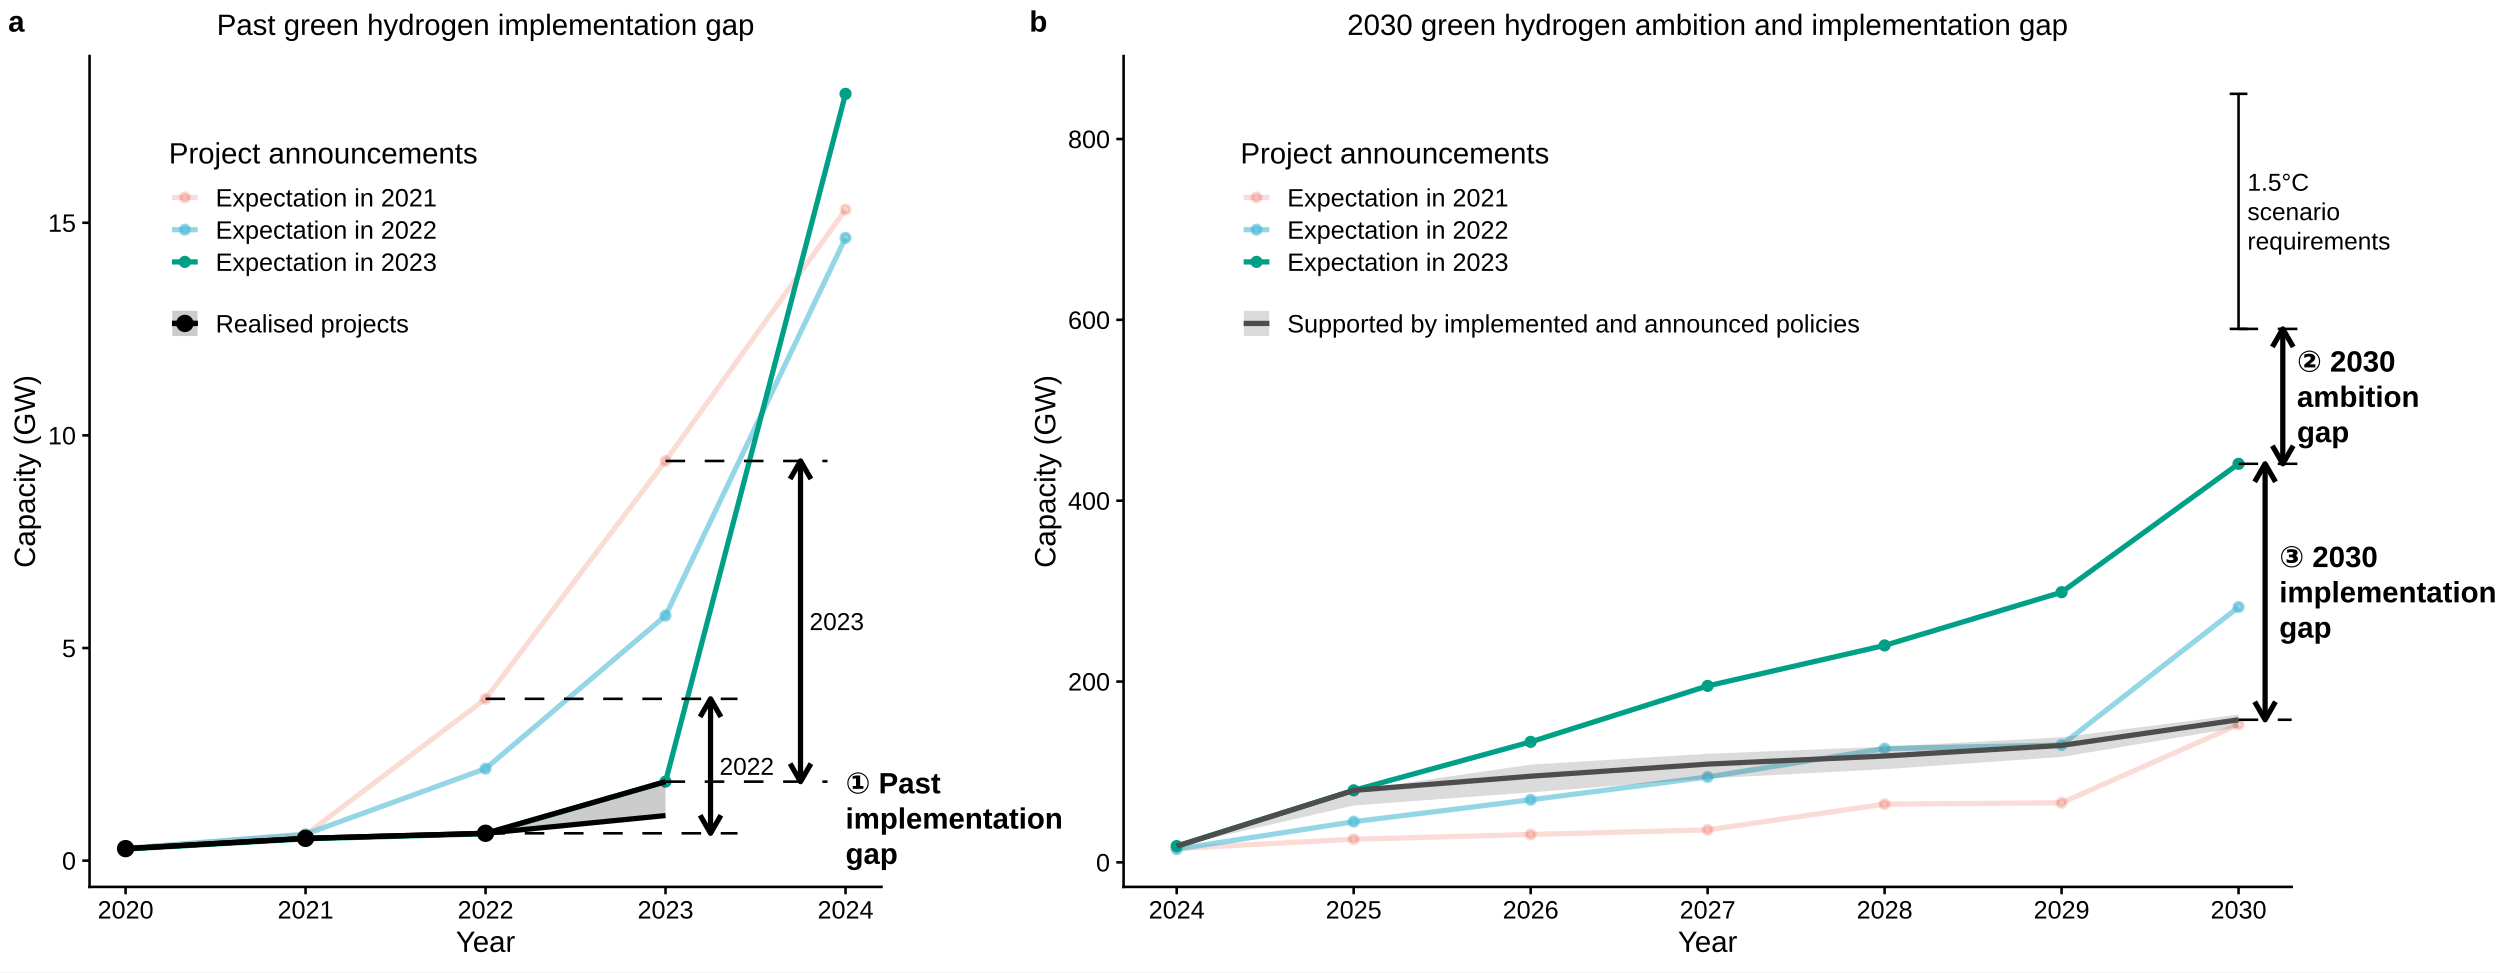
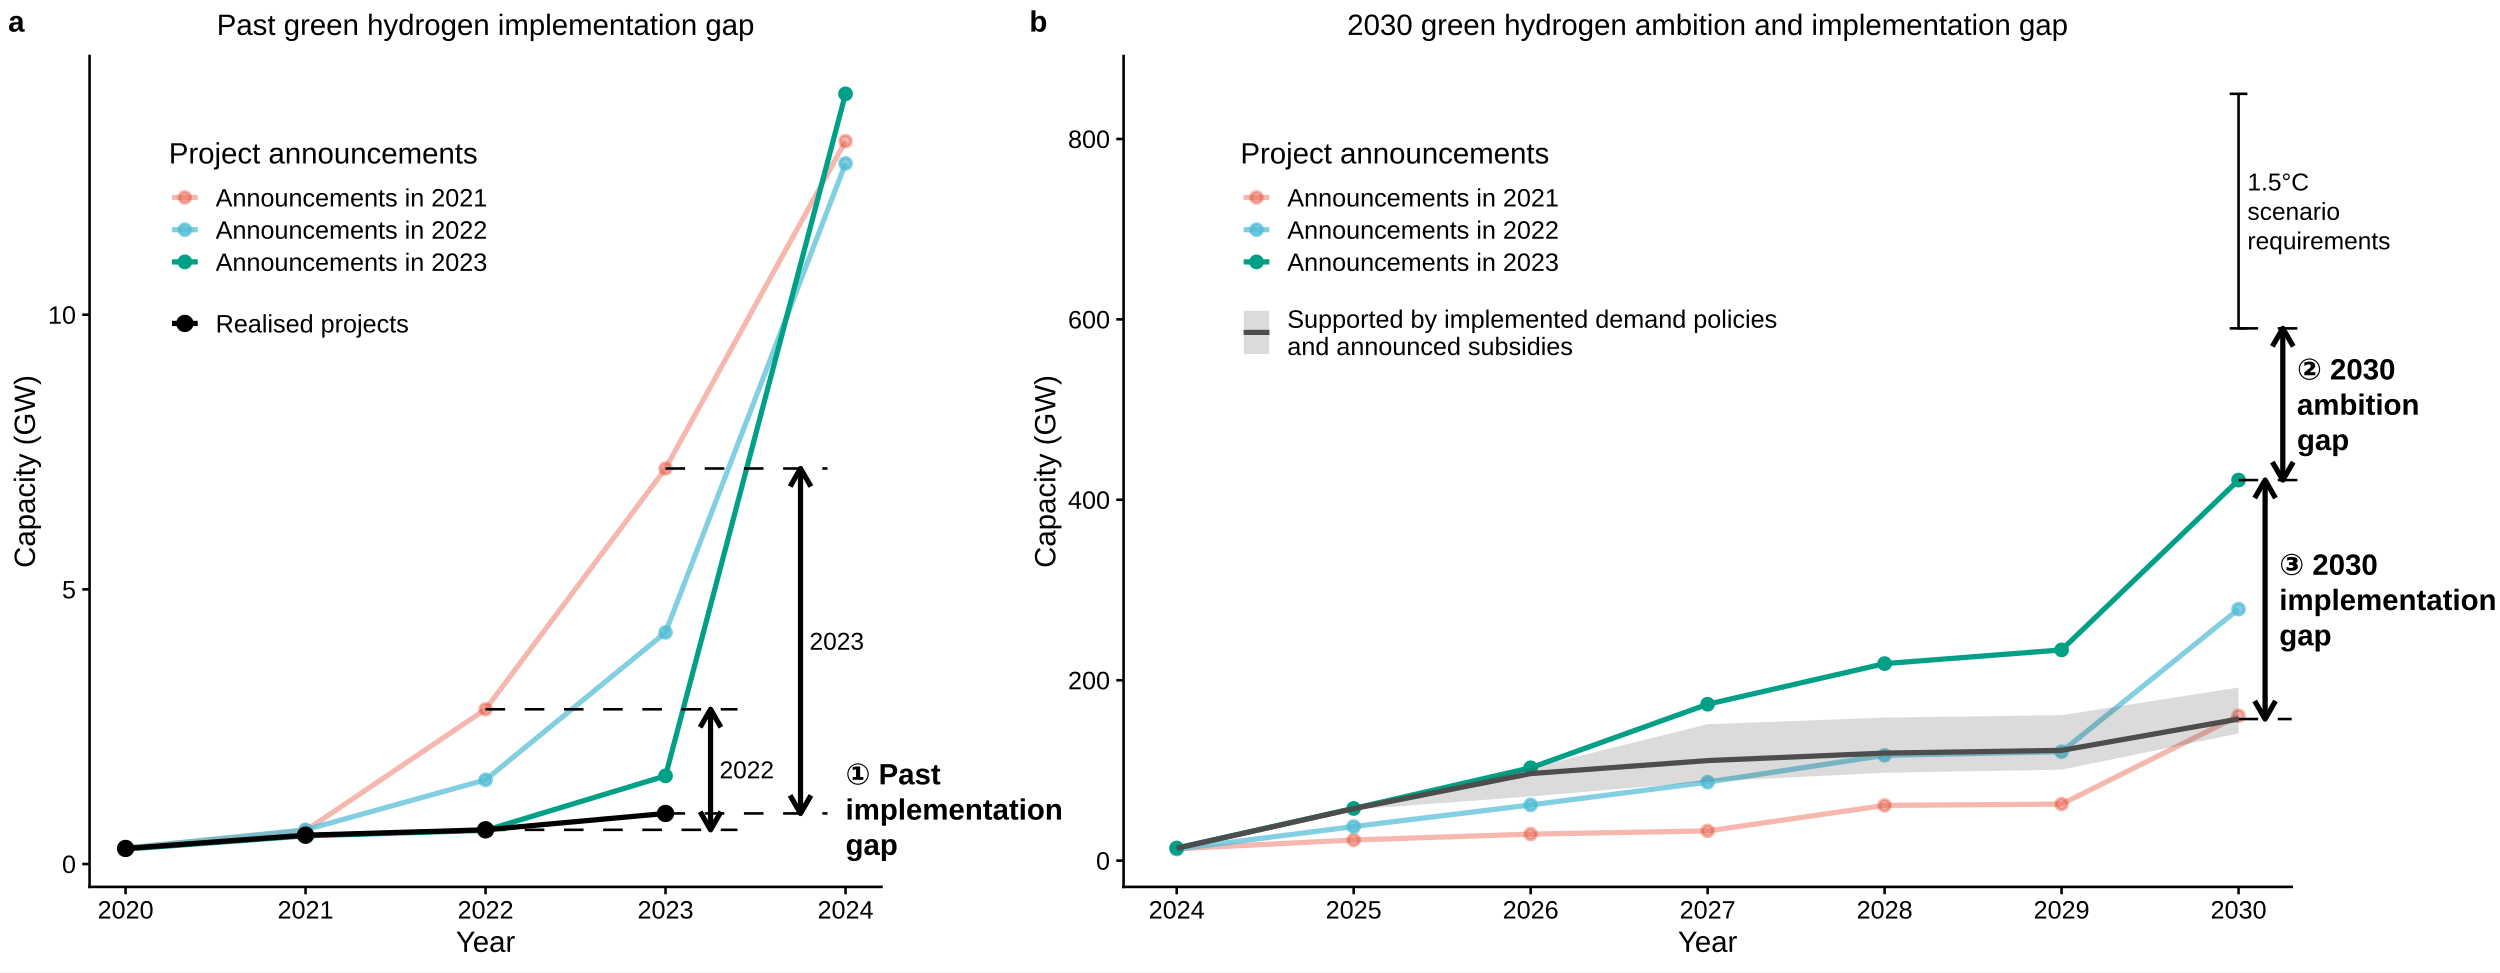
<svg xmlns="http://www.w3.org/2000/svg" class="svglite" width="510.24pt" height="198.43pt" viewBox="0 0 510.24 198.43">
  <defs>
    <style type="text/css">
    .svglite line, .svglite polyline, .svglite polygon, .svglite path, .svglite rect, .svglite circle {
      fill: none;
      stroke: #000000;
      stroke-linecap: round;
      stroke-linejoin: round;
      stroke-miterlimit: 10.00;
    }
    .svglite text {
      white-space: pre;
    }
  </style>
  </defs>
  <rect width="100%" height="100%" style="stroke: none; fill: #FFFFFF;" />
  <defs>
    <clipPath id="cpMC4wMHw1MTAuMjR8MC4wMHwxOTguNDM=">
      <rect x="0.00" y="0.00" width="510.24" height="198.43" />
    </clipPath>
  </defs>
  <g clip-path="url(#cpMC4wMHw1MTAuMjR8MC4wMHwxOTguNDM=)">
</g>
  <defs>
    <clipPath id="cpMC4wMHwyMDguMjZ8MC4wMHwxOTguNDM=">
      <rect x="0.00" y="0.00" width="208.26" height="198.43" />
    </clipPath>
  </defs>
  <g clip-path="url(#cpMC4wMHwyMDguMjZ8MC4wMHwxOTguNDM=)">
</g>
  <g clip-path="url(#cpMC4wMHw1MTAuMjR8MC4wMHwxOTguNDM=)">
-     <polyline points="25.63,173.14 62.36,170.37 99.10,142.63 135.83,94.08 172.57,42.77 " style="stroke-width: 1.07; stroke: #E64B35; stroke-opacity: 0.20; stroke-linecap: butt;" />
-     <circle cx="25.63" cy="173.14" r="0.89" style="stroke-width: 0.71; stroke: #E64B35; stroke-opacity: 0.20; fill: #E64B35; fill-opacity: 0.20;" />
-     <circle cx="62.36" cy="170.37" r="0.89" style="stroke-width: 0.71; stroke: #E64B35; stroke-opacity: 0.20; fill: #E64B35; fill-opacity: 0.20;" />
-     <circle cx="99.10" cy="142.63" r="0.89" style="stroke-width: 0.71; stroke: #E64B35; stroke-opacity: 0.20; fill: #E64B35; fill-opacity: 0.20;" />
-     <circle cx="135.83" cy="94.08" r="0.89" style="stroke-width: 0.71; stroke: #E64B35; stroke-opacity: 0.20; fill: #E64B35; fill-opacity: 0.20;" />
-     <circle cx="172.57" cy="42.77" r="0.89" style="stroke-width: 0.71; stroke: #E64B35; stroke-opacity: 0.20; fill: #E64B35; fill-opacity: 0.20;" />
-     <polyline points="25.63,173.15 62.36,170.25 99.10,156.88 135.83,125.66 172.57,48.54 " style="stroke-width: 1.07; stroke: #4DBBD5; stroke-opacity: 0.60; stroke-linecap: butt;" />
-     <circle cx="25.63" cy="173.15" r="0.89" style="stroke-width: 0.71; stroke: #4DBBD5; stroke-opacity: 0.60; fill: #4DBBD5; fill-opacity: 0.60;" />
-     <circle cx="62.36" cy="170.25" r="0.89" style="stroke-width: 0.71; stroke: #4DBBD5; stroke-opacity: 0.60; fill: #4DBBD5; fill-opacity: 0.60;" />
-     <circle cx="99.10" cy="156.88" r="0.89" style="stroke-width: 0.71; stroke: #4DBBD5; stroke-opacity: 0.60; fill: #4DBBD5; fill-opacity: 0.60;" />
-     <circle cx="135.83" cy="125.66" r="0.89" style="stroke-width: 0.71; stroke: #4DBBD5; stroke-opacity: 0.60; fill: #4DBBD5; fill-opacity: 0.60;" />
-     <circle cx="172.57" cy="48.54" r="0.89" style="stroke-width: 0.71; stroke: #4DBBD5; stroke-opacity: 0.60; fill: #4DBBD5; fill-opacity: 0.60;" />
-     <polyline points="25.63,173.30 62.36,171.20 99.10,170.17 135.83,159.53 172.57,19.15 " style="stroke-width: 1.07; stroke: #00A087; stroke-linecap: butt;" />
-     <circle cx="25.63" cy="173.30" r="0.89" style="stroke-width: 0.71; stroke: #00A087; fill: #00A087;" />
-     <circle cx="62.36" cy="171.20" r="0.89" style="stroke-width: 0.71; stroke: #00A087; fill: #00A087;" />
-     <circle cx="99.10" cy="170.17" r="0.89" style="stroke-width: 0.71; stroke: #00A087; fill: #00A087;" />
-     <circle cx="135.83" cy="159.53" r="0.89" style="stroke-width: 0.71; stroke: #00A087; fill: #00A087;" />
-     <circle cx="172.57" cy="19.15" r="0.89" style="stroke-width: 0.71; stroke: #00A087; fill: #00A087;" />
-     <polyline points="25.63,173.20 62.36,171.10 99.10,170.07 135.83,166.45 " style="stroke-width: 1.07; stroke-linecap: butt;" />
-     <circle cx="25.63" cy="173.20" r="1.42" style="stroke-width: 0.71; fill: #000000;" />
-     <circle cx="62.36" cy="171.10" r="1.42" style="stroke-width: 0.71; fill: #000000;" />
-     <circle cx="99.10" cy="170.07" r="1.42" style="stroke-width: 0.71; fill: #000000;" />
-     <polyline points="25.63,173.20 62.36,171.10 99.10,170.07 135.83,159.53 " style="stroke-width: 1.07; stroke-linecap: butt;" />
-     <polygon points="25.63,173.20 62.36,171.10 99.10,170.07 135.83,159.53 135.83,166.45 99.10,170.07 62.36,171.10 25.63,173.20 " style="stroke-width: 0.00; stroke: none; stroke-linecap: butt; fill: #000000; fill-opacity: 0.20;" />
-     <polyline points="25.63,173.20 62.36,171.10 99.10,170.07 135.83,159.53 " style="stroke-width: 1.07; stroke: none; stroke-linecap: butt;" />
-     <polyline points="135.83,166.45 99.10,170.07 62.36,171.10 25.63,173.20 " style="stroke-width: 1.07; stroke: none; stroke-linecap: butt;" />
-     <line x1="99.10" y1="170.07" x2="150.53" y2="170.07" style="stroke-width: 0.53; stroke-dasharray: 4.00,4.00; stroke-linecap: butt;" />
-     <line x1="99.10" y1="142.63" x2="150.53" y2="142.63" style="stroke-width: 0.53; stroke-dasharray: 4.00,4.00; stroke-linecap: butt;" />
-     <line x1="135.83" y1="159.53" x2="168.89" y2="159.53" style="stroke-width: 0.53; stroke-dasharray: 4.00,4.00; stroke-linecap: butt;" />
-     <line x1="135.83" y1="94.08" x2="168.89" y2="94.08" style="stroke-width: 0.53; stroke-dasharray: 4.00,4.00; stroke-linecap: butt;" />
-     <line x1="145.02" y1="170.07" x2="145.02" y2="142.63" style="stroke-width: 1.07; stroke-linecap: butt;" />
-     <polyline points="142.89,166.39 145.02,170.07 147.14,166.39 " style="stroke-width: 1.07; stroke-linecap: butt;" />
-     <polyline points="147.14,146.32 145.02,142.63 142.89,146.32 " style="stroke-width: 1.07; stroke-linecap: butt;" />
-     <line x1="163.38" y1="159.53" x2="163.38" y2="94.08" style="stroke-width: 1.07; stroke-linecap: butt;" />
-     <polyline points="161.26,155.85 163.38,159.53 165.51,155.85 " style="stroke-width: 1.07; stroke-linecap: butt;" />
-     <polyline points="165.51,97.76 163.38,94.08 161.26,97.76 " style="stroke-width: 1.07; stroke-linecap: butt;" />
-     <text x="146.85" y="158.14" style="font-size: 5.00px; font-family: &quot;Arial&quot;;" textLength="11.12px" lengthAdjust="spacingAndGlyphs">2022</text>
-     <text x="165.22" y="128.59" style="font-size: 5.00px; font-family: &quot;Arial&quot;;" textLength="11.12px" lengthAdjust="spacingAndGlyphs">2023</text>
-     <text x="172.57" y="161.92" style="font-size: 6.00px; font-weight: bold; font-family: &quot;Arial&quot;;" textLength="18.83px" lengthAdjust="spacingAndGlyphs">① Past</text>
-     <text x="172.57" y="169.12" style="font-size: 6.00px; font-weight: bold; font-family: &quot;Arial&quot;;" textLength="44.31px" lengthAdjust="spacingAndGlyphs">implementation</text>
-     <text x="172.57" y="176.32" style="font-size: 6.00px; font-weight: bold; font-family: &quot;Arial&quot;;" textLength="10.66px" lengthAdjust="spacingAndGlyphs">gap</text>
+     <polyline points="25.63,173.09 62.36,169.52 99.10,144.76 135.83,95.62 172.57,28.80 " style="stroke-width: 1.07; stroke: #E64B35; stroke-opacity: 0.40; stroke-linecap: butt;" />
+     <circle cx="25.63" cy="173.09" r="1.15" style="stroke-width: 0.71; stroke: #E64B35; stroke-opacity: 0.40; fill: #E64B35; fill-opacity: 0.40;" />
+     <circle cx="62.36" cy="169.52" r="1.15" style="stroke-width: 0.71; stroke: #E64B35; stroke-opacity: 0.40; fill: #E64B35; fill-opacity: 0.40;" />
+     <circle cx="99.10" cy="144.76" r="1.15" style="stroke-width: 0.71; stroke: #E64B35; stroke-opacity: 0.40; fill: #E64B35; fill-opacity: 0.40;" />
+     <circle cx="135.83" cy="95.62" r="1.15" style="stroke-width: 0.71; stroke: #E64B35; stroke-opacity: 0.40; fill: #E64B35; fill-opacity: 0.40;" />
+     <circle cx="172.57" cy="28.80" r="1.15" style="stroke-width: 0.71; stroke: #E64B35; stroke-opacity: 0.40; fill: #E64B35; fill-opacity: 0.40;" />
+     <polyline points="25.63,173.10 62.36,169.36 99.10,159.16 135.83,129.08 172.57,33.35 " style="stroke-width: 1.07; stroke: #4DBBD5; stroke-opacity: 0.70; stroke-linecap: butt;" />
+     <circle cx="25.63" cy="173.10" r="1.15" style="stroke-width: 0.71; stroke: #4DBBD5; stroke-opacity: 0.70; fill: #4DBBD5; fill-opacity: 0.70;" />
+     <circle cx="62.36" cy="169.36" r="1.15" style="stroke-width: 0.71; stroke: #4DBBD5; stroke-opacity: 0.70; fill: #4DBBD5; fill-opacity: 0.70;" />
+     <circle cx="99.10" cy="159.16" r="1.15" style="stroke-width: 0.71; stroke: #4DBBD5; stroke-opacity: 0.70; fill: #4DBBD5; fill-opacity: 0.70;" />
+     <circle cx="135.83" cy="129.08" r="1.15" style="stroke-width: 0.71; stroke: #4DBBD5; stroke-opacity: 0.70; fill: #4DBBD5; fill-opacity: 0.70;" />
+     <circle cx="172.57" cy="33.35" r="1.15" style="stroke-width: 0.71; stroke: #4DBBD5; stroke-opacity: 0.70; fill: #4DBBD5; fill-opacity: 0.70;" />
+     <polyline points="25.63,173.30 62.36,170.59 99.10,169.47 135.83,158.35 172.57,19.15 " style="stroke-width: 1.07; stroke: #00A087; stroke-linecap: butt;" />
+     <circle cx="25.63" cy="173.30" r="1.15" style="stroke-width: 0.71; stroke: #00A087; fill: #00A087;" />
+     <circle cx="62.36" cy="170.59" r="1.15" style="stroke-width: 0.71; stroke: #00A087; fill: #00A087;" />
+     <circle cx="99.10" cy="169.47" r="1.15" style="stroke-width: 0.71; stroke: #00A087; fill: #00A087;" />
+     <circle cx="135.83" cy="158.35" r="1.15" style="stroke-width: 0.71; stroke: #00A087; fill: #00A087;" />
+     <circle cx="172.57" cy="19.15" r="1.15" style="stroke-width: 0.71; stroke: #00A087; fill: #00A087;" />
+     <polyline points="25.63,173.17 62.36,170.46 99.10,169.36 135.83,166.02 " style="stroke-width: 1.07; stroke-linecap: butt;" />
+     <circle cx="25.63" cy="173.17" r="1.42" style="stroke-width: 0.71; fill: #000000;" />
+     <circle cx="62.36" cy="170.46" r="1.42" style="stroke-width: 0.71; fill: #000000;" />
+     <circle cx="99.10" cy="169.36" r="1.42" style="stroke-width: 0.71; fill: #000000;" />
+     <circle cx="135.83" cy="166.02" r="1.42" style="stroke-width: 0.71; fill: #000000;" />
+     <line x1="99.10" y1="169.36" x2="150.53" y2="169.36" style="stroke-width: 0.53; stroke-dasharray: 4.00,4.00; stroke-linecap: butt;" />
+     <line x1="99.10" y1="144.76" x2="150.53" y2="144.76" style="stroke-width: 0.53; stroke-dasharray: 4.00,4.00; stroke-linecap: butt;" />
+     <line x1="135.83" y1="166.02" x2="168.89" y2="166.02" style="stroke-width: 0.53; stroke-dasharray: 4.00,4.00; stroke-linecap: butt;" />
+     <line x1="135.83" y1="95.62" x2="168.89" y2="95.62" style="stroke-width: 0.53; stroke-dasharray: 4.00,4.00; stroke-linecap: butt;" />
+     <line x1="145.02" y1="169.36" x2="145.02" y2="144.76" style="stroke-width: 1.07; stroke-linecap: butt;" />
+     <polyline points="142.89,165.67 145.02,169.36 147.14,165.67 " style="stroke-width: 1.07; stroke-linecap: butt;" />
+     <polyline points="147.14,148.44 145.02,144.76 142.89,148.44 " style="stroke-width: 1.07; stroke-linecap: butt;" />
+     <line x1="163.38" y1="166.02" x2="163.38" y2="95.62" style="stroke-width: 1.07; stroke-linecap: butt;" />
+     <polyline points="161.26,162.34 163.38,166.02 165.51,162.34 " style="stroke-width: 1.07; stroke-linecap: butt;" />
+     <polyline points="165.51,99.30 163.38,95.62 161.26,99.30 " style="stroke-width: 1.07; stroke-linecap: butt;" />
+     <text x="146.85" y="158.85" style="font-size: 5.00px; font-family: &quot;Arial&quot;;" textLength="11.12px" lengthAdjust="spacingAndGlyphs">2022</text>
+     <text x="165.22" y="132.61" style="font-size: 5.00px; font-family: &quot;Arial&quot;;" textLength="11.12px" lengthAdjust="spacingAndGlyphs">2023</text>
+     <text x="172.57" y="160.08" style="font-size: 6.00px; font-weight: bold; font-family: &quot;Arial&quot;;" textLength="18.83px" lengthAdjust="spacingAndGlyphs">① Past</text>
+     <text x="172.57" y="167.28" style="font-size: 6.00px; font-weight: bold; font-family: &quot;Arial&quot;;" textLength="44.31px" lengthAdjust="spacingAndGlyphs">implementation</text>
+     <text x="172.57" y="174.48" style="font-size: 6.00px; font-weight: bold; font-family: &quot;Arial&quot;;" textLength="10.66px" lengthAdjust="spacingAndGlyphs">gap</text>
    <polyline points="18.28,181.01 18.28,11.44 " style="stroke-width: 0.53; stroke-linecap: square;" />
-     <text x="15.51" y="177.49" text-anchor="end" style="font-size: 5.14px; font-family: &quot;Arial&quot;;" textLength="2.86px" lengthAdjust="spacingAndGlyphs">0</text>
-     <text x="15.51" y="134.10" text-anchor="end" style="font-size: 5.14px; font-family: &quot;Arial&quot;;" textLength="2.86px" lengthAdjust="spacingAndGlyphs">5</text>
-     <text x="15.51" y="90.70" text-anchor="end" style="font-size: 5.14px; font-family: &quot;Arial&quot;;" textLength="5.72px" lengthAdjust="spacingAndGlyphs">10</text>
-     <text x="15.51" y="47.31" text-anchor="end" style="font-size: 5.14px; font-family: &quot;Arial&quot;;" textLength="5.72px" lengthAdjust="spacingAndGlyphs">15</text>
-     <polyline points="16.79,175.65 18.28,175.65 " style="stroke-width: 0.53; stroke-linecap: butt;" />
-     <polyline points="16.79,132.26 18.28,132.26 " style="stroke-width: 0.53; stroke-linecap: butt;" />
-     <polyline points="16.79,88.86 18.28,88.86 " style="stroke-width: 0.53; stroke-linecap: butt;" />
-     <polyline points="16.79,45.47 18.28,45.47 " style="stroke-width: 0.53; stroke-linecap: butt;" />
+     <text x="15.51" y="178.18" text-anchor="end" style="font-size: 5.14px; font-family: &quot;Arial&quot;;" textLength="2.86px" lengthAdjust="spacingAndGlyphs">0</text>
+     <text x="15.51" y="122.12" text-anchor="end" style="font-size: 5.14px; font-family: &quot;Arial&quot;;" textLength="2.86px" lengthAdjust="spacingAndGlyphs">5</text>
+     <text x="15.51" y="66.07" text-anchor="end" style="font-size: 5.14px; font-family: &quot;Arial&quot;;" textLength="5.72px" lengthAdjust="spacingAndGlyphs">10</text>
+     <polyline points="16.79,176.34 18.28,176.34 " style="stroke-width: 0.53; stroke-linecap: butt;" />
+     <polyline points="16.79,120.29 18.28,120.29 " style="stroke-width: 0.53; stroke-linecap: butt;" />
+     <polyline points="16.79,64.23 18.28,64.23 " style="stroke-width: 0.53; stroke-linecap: butt;" />
    <polyline points="18.28,181.01 179.91,181.01 " style="stroke-width: 0.53; stroke-linecap: square;" />
    <polyline points="25.63,182.51 25.63,181.01 " style="stroke-width: 0.53; stroke-linecap: butt;" />
    <polyline points="62.36,182.51 62.36,181.01 " style="stroke-width: 0.53; stroke-linecap: butt;" />
    <polyline points="99.10,182.51 99.10,181.01 " style="stroke-width: 0.53; stroke-linecap: butt;" />
    <polyline points="135.83,182.51 135.83,181.01 " style="stroke-width: 0.53; stroke-linecap: butt;" />
    <polyline points="172.57,182.51 172.57,181.01 " style="stroke-width: 0.53; stroke-linecap: butt;" />
    <text x="25.63" y="187.47" text-anchor="middle" style="font-size: 5.14px; font-family: &quot;Arial&quot;;" textLength="11.43px" lengthAdjust="spacingAndGlyphs">2020</text>
    <text x="62.36" y="187.47" text-anchor="middle" style="font-size: 5.14px; font-family: &quot;Arial&quot;;" textLength="11.43px" lengthAdjust="spacingAndGlyphs">2021</text>
    <text x="99.10" y="187.47" text-anchor="middle" style="font-size: 5.14px; font-family: &quot;Arial&quot;;" textLength="11.43px" lengthAdjust="spacingAndGlyphs">2022</text>
    <text x="135.83" y="187.47" text-anchor="middle" style="font-size: 5.14px; font-family: &quot;Arial&quot;;" textLength="11.43px" lengthAdjust="spacingAndGlyphs">2023</text>
    <text x="172.57" y="187.47" text-anchor="middle" style="font-size: 5.14px; font-family: &quot;Arial&quot;;" textLength="11.43px" lengthAdjust="spacingAndGlyphs">2024</text>
    <text x="99.10" y="194.27" text-anchor="middle" style="font-size: 6.00px; font-family: &quot;Arial&quot;;" textLength="12.12px" lengthAdjust="spacingAndGlyphs">Year</text>
    <text transform="translate(7.13,96.23) rotate(-90)" text-anchor="middle" style="font-size: 6.00px; font-family: &quot;Arial&quot;;" textLength="39.31px" lengthAdjust="spacingAndGlyphs">Capacity (GW)</text>
    <text x="34.45" y="33.36" style="font-size: 6.00px; font-family: &quot;Arial&quot;;" textLength="62.99px" lengthAdjust="spacingAndGlyphs">Project announcements</text>
-     <line x1="35.10" y1="40.30" x2="40.36" y2="40.30" style="stroke-width: 1.07; stroke: #E64B35; stroke-opacity: 0.20; stroke-linecap: butt;" />
-     <circle cx="37.73" cy="40.30" r="0.89" style="stroke-width: 0.71; stroke: #E64B35; stroke-opacity: 0.20; fill: #E64B35; fill-opacity: 0.20;" />
-     <line x1="35.10" y1="46.88" x2="40.36" y2="46.88" style="stroke-width: 1.07; stroke: #4DBBD5; stroke-opacity: 0.60; stroke-linecap: butt;" />
-     <circle cx="37.73" cy="46.88" r="0.89" style="stroke-width: 0.71; stroke: #4DBBD5; stroke-opacity: 0.60; fill: #4DBBD5; fill-opacity: 0.60;" />
+     <line x1="35.10" y1="40.30" x2="40.36" y2="40.30" style="stroke-width: 1.07; stroke: #E64B35; stroke-opacity: 0.40; stroke-linecap: butt;" />
+     <circle cx="37.73" cy="40.30" r="1.15" style="stroke-width: 0.71; stroke: #E64B35; stroke-opacity: 0.40; fill: #E64B35; fill-opacity: 0.40;" />
+     <line x1="35.10" y1="46.88" x2="40.36" y2="46.88" style="stroke-width: 1.07; stroke: #4DBBD5; stroke-opacity: 0.70; stroke-linecap: butt;" />
+     <circle cx="37.73" cy="46.88" r="1.15" style="stroke-width: 0.71; stroke: #4DBBD5; stroke-opacity: 0.70; fill: #4DBBD5; fill-opacity: 0.70;" />
    <line x1="35.10" y1="53.45" x2="40.36" y2="53.45" style="stroke-width: 1.07; stroke: #00A087; stroke-linecap: butt;" />
-     <circle cx="37.73" cy="53.45" r="0.89" style="stroke-width: 0.71; stroke: #00A087; fill: #00A087;" />
-     <text x="44.01" y="42.14" style="font-size: 5.14px; font-family: &quot;Arial&quot;;" textLength="45.14px" lengthAdjust="spacingAndGlyphs">Expectation in 2021</text>
-     <text x="44.01" y="48.72" style="font-size: 5.14px; font-family: &quot;Arial&quot;;" textLength="45.14px" lengthAdjust="spacingAndGlyphs">Expectation in 2022</text>
-     <text x="44.01" y="55.29" style="font-size: 5.14px; font-family: &quot;Arial&quot;;" textLength="45.14px" lengthAdjust="spacingAndGlyphs">Expectation in 2023</text>
+     <circle cx="37.73" cy="53.45" r="1.15" style="stroke-width: 0.71; stroke: #00A087; fill: #00A087;" />
+     <text x="44.01" y="42.14" style="font-size: 5.14px; font-family: &quot;Arial&quot;;" textLength="55.43px" lengthAdjust="spacingAndGlyphs">Announcements in 2021</text>
+     <text x="44.01" y="48.72" style="font-size: 5.14px; font-family: &quot;Arial&quot;;" textLength="55.43px" lengthAdjust="spacingAndGlyphs">Announcements in 2022</text>
+     <text x="44.01" y="55.29" style="font-size: 5.14px; font-family: &quot;Arial&quot;;" textLength="55.43px" lengthAdjust="spacingAndGlyphs">Announcements in 2023</text>
    <line x1="35.10" y1="66.01" x2="40.36" y2="66.01" style="stroke-width: 1.07; stroke-linecap: butt;" />
    <circle cx="37.73" cy="66.01" r="1.42" style="stroke-width: 0.71; fill: #000000;" />
-     <line x1="35.10" y1="66.01" x2="40.36" y2="66.01" style="stroke-width: 1.07; stroke-linecap: butt;" />
-     <rect x="35.15" y="63.43" width="5.16" height="5.16" style="stroke-width: 1.07; stroke: none; stroke-linecap: butt; stroke-linejoin: miter; fill: #000000; fill-opacity: 0.20;" />
    <text x="44.01" y="67.85" style="font-size: 5.14px; font-family: &quot;Arial&quot;;" textLength="39.43px" lengthAdjust="spacingAndGlyphs">Realised projects</text>
    <text x="99.10" y="7.13" text-anchor="middle" style="font-size: 6.00px; font-family: &quot;Arial&quot;;" textLength="109.63px" lengthAdjust="spacingAndGlyphs">Past green hydrogen implementation gap</text>
    <text x="1.67" y="6.45" style="font-size: 6.00px; font-weight: bold; font-family: &quot;Arial&quot;;" textLength="3.33px" lengthAdjust="spacingAndGlyphs">a</text>
  </g>
  <defs>
    <clipPath id="cpMjA4LjI2fDUxMC4yNHwwLjAwfDE5OC40Mw==">
      <rect x="208.26" y="0.00" width="301.98" height="198.43" />
    </clipPath>
  </defs>
  <g clip-path="url(#cpMjA4LjI2fDUxMC4yNHwwLjAwfDE5OC40Mw==)">
</g>
  <g clip-path="url(#cpMC4wMHw1MTAuMjR8MC4wMHwxOTguNDM=)">
-     <polyline points="240.16,173.18 276.28,171.28 312.40,170.31 348.52,169.37 384.64,164.12 420.76,163.85 456.88,147.85 " style="stroke-width: 1.07; stroke: #E64B35; stroke-opacity: 0.20; stroke-linecap: butt;" />
-     <circle cx="240.16" cy="173.18" r="0.89" style="stroke-width: 0.71; stroke: #E64B35; stroke-opacity: 0.20; fill: #E64B35; fill-opacity: 0.20;" />
-     <circle cx="276.28" cy="171.28" r="0.89" style="stroke-width: 0.71; stroke: #E64B35; stroke-opacity: 0.20; fill: #E64B35; fill-opacity: 0.20;" />
-     <circle cx="312.40" cy="170.31" r="0.89" style="stroke-width: 0.71; stroke: #E64B35; stroke-opacity: 0.20; fill: #E64B35; fill-opacity: 0.20;" />
-     <circle cx="348.52" cy="169.37" r="0.89" style="stroke-width: 0.71; stroke: #E64B35; stroke-opacity: 0.20; fill: #E64B35; fill-opacity: 0.20;" />
-     <circle cx="384.64" cy="164.12" r="0.89" style="stroke-width: 0.71; stroke: #E64B35; stroke-opacity: 0.20; fill: #E64B35; fill-opacity: 0.20;" />
-     <circle cx="420.76" cy="163.85" r="0.89" style="stroke-width: 0.71; stroke: #E64B35; stroke-opacity: 0.20; fill: #E64B35; fill-opacity: 0.20;" />
-     <circle cx="456.88" cy="147.85" r="0.89" style="stroke-width: 0.71; stroke: #E64B35; stroke-opacity: 0.20; fill: #E64B35; fill-opacity: 0.20;" />
-     <polyline points="240.16,173.30 276.28,167.70 312.40,163.23 348.52,158.58 384.64,152.78 420.76,152.05 456.88,123.90 " style="stroke-width: 1.07; stroke: #4DBBD5; stroke-opacity: 0.60; stroke-linecap: butt;" />
-     <circle cx="240.16" cy="173.30" r="0.89" style="stroke-width: 0.71; stroke: #4DBBD5; stroke-opacity: 0.60; fill: #4DBBD5; fill-opacity: 0.60;" />
-     <circle cx="276.28" cy="167.70" r="0.89" style="stroke-width: 0.71; stroke: #4DBBD5; stroke-opacity: 0.60; fill: #4DBBD5; fill-opacity: 0.60;" />
-     <circle cx="312.40" cy="163.23" r="0.89" style="stroke-width: 0.71; stroke: #4DBBD5; stroke-opacity: 0.60; fill: #4DBBD5; fill-opacity: 0.60;" />
-     <circle cx="348.52" cy="158.58" r="0.89" style="stroke-width: 0.71; stroke: #4DBBD5; stroke-opacity: 0.60; fill: #4DBBD5; fill-opacity: 0.60;" />
-     <circle cx="384.64" cy="152.78" r="0.89" style="stroke-width: 0.71; stroke: #4DBBD5; stroke-opacity: 0.60; fill: #4DBBD5; fill-opacity: 0.60;" />
-     <circle cx="420.76" cy="152.05" r="0.89" style="stroke-width: 0.71; stroke: #4DBBD5; stroke-opacity: 0.60; fill: #4DBBD5; fill-opacity: 0.60;" />
-     <circle cx="456.88" cy="123.90" r="0.89" style="stroke-width: 0.71; stroke: #4DBBD5; stroke-opacity: 0.60; fill: #4DBBD5; fill-opacity: 0.60;" />
-     <polyline points="240.16,172.68 276.28,161.30 312.40,151.41 348.52,139.99 384.64,131.73 420.76,120.87 456.88,94.66 " style="stroke-width: 1.07; stroke: #00A087; stroke-linecap: butt;" />
-     <circle cx="240.16" cy="172.68" r="0.89" style="stroke-width: 0.71; stroke: #00A087; fill: #00A087;" />
-     <circle cx="276.28" cy="161.30" r="0.89" style="stroke-width: 0.71; stroke: #00A087; fill: #00A087;" />
-     <circle cx="312.40" cy="151.41" r="0.89" style="stroke-width: 0.71; stroke: #00A087; fill: #00A087;" />
-     <circle cx="348.52" cy="139.99" r="0.89" style="stroke-width: 0.71; stroke: #00A087; fill: #00A087;" />
-     <circle cx="384.64" cy="131.73" r="0.89" style="stroke-width: 0.71; stroke: #00A087; fill: #00A087;" />
-     <circle cx="420.76" cy="120.87" r="0.89" style="stroke-width: 0.71; stroke: #00A087; fill: #00A087;" />
-     <circle cx="456.88" cy="94.66" r="0.89" style="stroke-width: 0.71; stroke: #00A087; fill: #00A087;" />
+     <polyline points="240.16,173.23 276.28,171.43 312.40,170.24 348.52,169.58 384.64,164.38 420.76,164.11 456.88,146.09 " style="stroke-width: 1.07; stroke: #E64B35; stroke-opacity: 0.40; stroke-linecap: butt;" />
+     <circle cx="240.16" cy="173.23" r="1.15" style="stroke-width: 0.71; stroke: #E64B35; stroke-opacity: 0.40; fill: #E64B35; fill-opacity: 0.40;" />
+     <circle cx="276.28" cy="171.43" r="1.15" style="stroke-width: 0.71; stroke: #E64B35; stroke-opacity: 0.40; fill: #E64B35; fill-opacity: 0.40;" />
+     <circle cx="312.40" cy="170.24" r="1.15" style="stroke-width: 0.71; stroke: #E64B35; stroke-opacity: 0.40; fill: #E64B35; fill-opacity: 0.40;" />
+     <circle cx="348.52" cy="169.58" r="1.15" style="stroke-width: 0.71; stroke: #E64B35; stroke-opacity: 0.40; fill: #E64B35; fill-opacity: 0.40;" />
+     <circle cx="384.64" cy="164.38" r="1.15" style="stroke-width: 0.71; stroke: #E64B35; stroke-opacity: 0.40; fill: #E64B35; fill-opacity: 0.40;" />
+     <circle cx="420.76" cy="164.11" r="1.15" style="stroke-width: 0.71; stroke: #E64B35; stroke-opacity: 0.40; fill: #E64B35; fill-opacity: 0.40;" />
+     <circle cx="456.88" cy="146.09" r="1.15" style="stroke-width: 0.71; stroke: #E64B35; stroke-opacity: 0.40; fill: #E64B35; fill-opacity: 0.40;" />
+     <polyline points="240.16,173.30 276.28,168.69 312.40,164.28 348.52,159.63 384.64,154.15 420.76,153.42 456.88,124.32 " style="stroke-width: 1.07; stroke: #4DBBD5; stroke-opacity: 0.70; stroke-linecap: butt;" />
+     <circle cx="240.16" cy="173.30" r="1.15" style="stroke-width: 0.71; stroke: #4DBBD5; stroke-opacity: 0.70; fill: #4DBBD5; fill-opacity: 0.70;" />
+     <circle cx="276.28" cy="168.69" r="1.15" style="stroke-width: 0.71; stroke: #4DBBD5; stroke-opacity: 0.70; fill: #4DBBD5; fill-opacity: 0.70;" />
+     <circle cx="312.40" cy="164.28" r="1.15" style="stroke-width: 0.71; stroke: #4DBBD5; stroke-opacity: 0.70; fill: #4DBBD5; fill-opacity: 0.70;" />
+     <circle cx="348.52" cy="159.63" r="1.15" style="stroke-width: 0.71; stroke: #4DBBD5; stroke-opacity: 0.70; fill: #4DBBD5; fill-opacity: 0.70;" />
+     <circle cx="384.64" cy="154.15" r="1.15" style="stroke-width: 0.71; stroke: #4DBBD5; stroke-opacity: 0.70; fill: #4DBBD5; fill-opacity: 0.70;" />
+     <circle cx="420.76" cy="153.42" r="1.15" style="stroke-width: 0.71; stroke: #4DBBD5; stroke-opacity: 0.70; fill: #4DBBD5; fill-opacity: 0.70;" />
+     <circle cx="456.88" cy="124.32" r="1.15" style="stroke-width: 0.71; stroke: #4DBBD5; stroke-opacity: 0.70; fill: #4DBBD5; fill-opacity: 0.70;" />
+     <polyline points="240.16,173.07 276.28,165.00 312.40,156.70 348.52,143.73 384.64,135.44 420.76,132.64 456.88,97.98 " style="stroke-width: 1.07; stroke: #00A087; stroke-linecap: butt;" />
+     <circle cx="240.16" cy="173.07" r="1.15" style="stroke-width: 0.71; stroke: #00A087; fill: #00A087;" />
+     <circle cx="276.28" cy="165.00" r="1.15" style="stroke-width: 0.71; stroke: #00A087; fill: #00A087;" />
+     <circle cx="312.40" cy="156.70" r="1.15" style="stroke-width: 0.71; stroke: #00A087; fill: #00A087;" />
+     <circle cx="348.52" cy="143.73" r="1.15" style="stroke-width: 0.71; stroke: #00A087; fill: #00A087;" />
+     <circle cx="384.64" cy="135.44" r="1.15" style="stroke-width: 0.71; stroke: #00A087; fill: #00A087;" />
+     <circle cx="420.76" cy="132.64" r="1.15" style="stroke-width: 0.71; stroke: #00A087; fill: #00A087;" />
+     <circle cx="456.88" cy="97.98" r="1.15" style="stroke-width: 0.71; stroke: #00A087; fill: #00A087;" />
    <polyline points="455.07,19.15 458.69,19.15 " style="stroke-width: 0.53; stroke-linecap: butt;" />
-     <polyline points="456.88,19.15 456.88,67.13 " style="stroke-width: 0.53; stroke-linecap: butt;" />
-     <polyline points="455.07,67.13 458.69,67.13 " style="stroke-width: 0.53; stroke-linecap: butt;" />
-     <polygon points="240.16,172.70 276.28,161.32 312.40,156.05 348.52,153.84 384.64,152.39 420.76,150.47 456.88,145.86 456.88,148.45 420.76,154.49 384.64,156.99 348.52,158.89 312.40,161.72 276.28,164.40 240.16,172.70 " style="stroke-width: 0.00; stroke: none; stroke-linecap: butt; fill: #4D4D4D; fill-opacity: 0.20;" />
-     <polyline points="240.16,172.70 276.28,161.32 312.40,156.05 348.52,153.84 384.64,152.39 420.76,150.47 456.88,145.86 " style="stroke-width: 1.07; stroke: none; stroke-linecap: butt;" />
-     <polyline points="456.88,148.45 420.76,154.49 384.64,156.99 348.52,158.89 312.40,161.72 276.28,164.40 240.16,172.70 " style="stroke-width: 1.07; stroke: none; stroke-linecap: butt;" />
-     <polyline points="240.16,172.70 276.28,161.32 312.40,158.42 348.52,155.95 384.64,154.30 420.76,152.13 456.88,146.90 " style="stroke-width: 1.07; stroke: #4D4D4D; stroke-linecap: butt;" />
-     <line x1="456.88" y1="94.66" x2="471.33" y2="94.66" style="stroke-width: 0.53; stroke-dasharray: 4.00,4.00; stroke-linecap: butt;" />
-     <line x1="456.88" y1="146.90" x2="467.72" y2="146.90" style="stroke-width: 0.53; stroke-dasharray: 4.00,4.00; stroke-linecap: butt;" />
-     <line x1="456.88" y1="67.13" x2="471.33" y2="67.13" style="stroke-width: 0.53; stroke-dasharray: 4.00,4.00; stroke-linecap: butt;" />
-     <line x1="462.30" y1="146.90" x2="462.30" y2="94.66" style="stroke-width: 1.07; stroke-linecap: butt;" />
-     <polyline points="460.17,143.22 462.30,146.90 464.42,143.22 " style="stroke-width: 1.07; stroke-linecap: butt;" />
-     <polyline points="464.42,98.34 462.30,94.66 460.17,98.34 " style="stroke-width: 1.07; stroke-linecap: butt;" />
-     <text x="465.19" y="115.73" style="font-size: 6.00px; font-weight: bold; font-family: &quot;Arial&quot;;" textLength="19.50px" lengthAdjust="spacingAndGlyphs">③ 2030</text>
-     <text x="465.19" y="122.93" style="font-size: 6.00px; font-weight: bold; font-family: &quot;Arial&quot;;" textLength="44.31px" lengthAdjust="spacingAndGlyphs">implementation</text>
-     <text x="465.19" y="130.13" style="font-size: 6.00px; font-weight: bold; font-family: &quot;Arial&quot;;" textLength="10.66px" lengthAdjust="spacingAndGlyphs">gap</text>
-     <line x1="465.91" y1="94.66" x2="465.91" y2="67.13" style="stroke-width: 1.07; stroke-linecap: butt;" />
-     <polyline points="463.78,90.97 465.91,94.66 468.04,90.97 " style="stroke-width: 1.07; stroke-linecap: butt;" />
-     <polyline points="468.04,70.81 465.91,67.13 463.78,70.81 " style="stroke-width: 1.07; stroke-linecap: butt;" />
-     <text x="468.80" y="75.84" style="font-size: 6.00px; font-weight: bold; font-family: &quot;Arial&quot;;" textLength="19.50px" lengthAdjust="spacingAndGlyphs">② 2030</text>
-     <text x="468.80" y="83.04" style="font-size: 6.00px; font-weight: bold; font-family: &quot;Arial&quot;;" textLength="24.98px" lengthAdjust="spacingAndGlyphs">ambition</text>
-     <text x="468.80" y="90.24" style="font-size: 6.00px; font-weight: bold; font-family: &quot;Arial&quot;;" textLength="10.66px" lengthAdjust="spacingAndGlyphs">gap</text>
-     <text x="458.69" y="38.93" style="font-size: 5.00px; font-family: &quot;Arial&quot;;" textLength="12.56px" lengthAdjust="spacingAndGlyphs">1.5°C</text>
-     <text x="458.69" y="44.93" style="font-size: 5.00px; font-family: &quot;Arial&quot;;" textLength="18.89px" lengthAdjust="spacingAndGlyphs">scenario</text>
-     <text x="458.69" y="50.93" style="font-size: 5.00px; font-family: &quot;Arial&quot;;" textLength="29.16px" lengthAdjust="spacingAndGlyphs">requirements</text>
+     <polyline points="456.88,19.15 456.88,67.02 " style="stroke-width: 0.53; stroke-linecap: butt;" />
+     <polyline points="455.07,67.02 458.69,67.02 " style="stroke-width: 0.53; stroke-linecap: butt;" />
+     <polygon points="240.16,173.12 276.28,165.04 312.40,156.74 348.52,147.81 384.64,146.45 420.76,145.96 456.88,140.32 456.88,149.70 420.76,157.08 384.64,157.72 348.52,159.49 312.40,162.54 276.28,165.24 240.16,173.12 " style="stroke-width: 0.00; stroke: none; stroke-linecap: butt; fill: #4D4D4D; fill-opacity: 0.20;" />
+     <polyline points="240.16,173.12 276.28,165.04 312.40,156.74 348.52,147.81 384.64,146.45 420.76,145.96 456.88,140.32 " style="stroke-width: 1.07; stroke: none; stroke-linecap: butt;" />
+     <polyline points="456.88,149.70 420.76,157.08 384.64,157.72 348.52,159.49 312.40,162.54 276.28,165.24 240.16,173.12 " style="stroke-width: 1.07; stroke: none; stroke-linecap: butt;" />
+     <polyline points="240.16,173.12 276.28,165.04 312.40,157.88 348.52,155.23 384.64,153.70 420.76,153.14 456.88,146.75 " style="stroke-width: 1.07; stroke: #4D4D4D; stroke-linecap: butt;" />
+     <line x1="456.88" y1="97.98" x2="471.33" y2="97.98" style="stroke-width: 0.53; stroke-dasharray: 4.00,4.00; stroke-linecap: butt;" />
+     <line x1="456.88" y1="146.75" x2="467.72" y2="146.75" style="stroke-width: 0.53; stroke-dasharray: 4.00,4.00; stroke-linecap: butt;" />
+     <line x1="456.88" y1="67.02" x2="471.33" y2="67.02" style="stroke-width: 0.53; stroke-dasharray: 4.00,4.00; stroke-linecap: butt;" />
+     <line x1="462.30" y1="146.75" x2="462.30" y2="97.98" style="stroke-width: 1.07; stroke-linecap: butt;" />
+     <polyline points="460.17,143.06 462.30,146.75 464.42,143.06 " style="stroke-width: 1.07; stroke-linecap: butt;" />
+     <polyline points="464.42,101.66 462.30,97.98 460.17,101.66 " style="stroke-width: 1.07; stroke-linecap: butt;" />
+     <text x="465.19" y="117.31" style="font-size: 6.00px; font-weight: bold; font-family: &quot;Arial&quot;;" textLength="19.50px" lengthAdjust="spacingAndGlyphs">③ 2030</text>
+     <text x="465.19" y="124.51" style="font-size: 6.00px; font-weight: bold; font-family: &quot;Arial&quot;;" textLength="44.31px" lengthAdjust="spacingAndGlyphs">implementation</text>
+     <text x="465.19" y="131.71" style="font-size: 6.00px; font-weight: bold; font-family: &quot;Arial&quot;;" textLength="10.66px" lengthAdjust="spacingAndGlyphs">gap</text>
+     <line x1="465.91" y1="97.98" x2="465.91" y2="67.02" style="stroke-width: 1.07; stroke-linecap: butt;" />
+     <polyline points="463.78,94.30 465.91,97.98 468.04,94.30 " style="stroke-width: 1.07; stroke-linecap: butt;" />
+     <polyline points="468.04,70.70 465.91,67.02 463.78,70.70 " style="stroke-width: 1.07; stroke-linecap: butt;" />
+     <text x="468.80" y="77.45" style="font-size: 6.00px; font-weight: bold; font-family: &quot;Arial&quot;;" textLength="19.50px" lengthAdjust="spacingAndGlyphs">② 2030</text>
+     <text x="468.80" y="84.65" style="font-size: 6.00px; font-weight: bold; font-family: &quot;Arial&quot;;" textLength="24.98px" lengthAdjust="spacingAndGlyphs">ambition</text>
+     <text x="468.80" y="91.85" style="font-size: 6.00px; font-weight: bold; font-family: &quot;Arial&quot;;" textLength="10.66px" lengthAdjust="spacingAndGlyphs">gap</text>
+     <text x="458.69" y="38.87" style="font-size: 5.00px; font-family: &quot;Arial&quot;;" textLength="12.56px" lengthAdjust="spacingAndGlyphs">1.5°C</text>
+     <text x="458.69" y="44.87" style="font-size: 5.00px; font-family: &quot;Arial&quot;;" textLength="18.89px" lengthAdjust="spacingAndGlyphs">scenario</text>
+     <text x="458.69" y="50.87" style="font-size: 5.00px; font-family: &quot;Arial&quot;;" textLength="29.16px" lengthAdjust="spacingAndGlyphs">requirements</text>
    <polyline points="229.32,181.01 229.32,11.44 " style="stroke-width: 0.53; stroke-linecap: square;" />
-     <text x="226.55" y="177.85" text-anchor="end" style="font-size: 5.14px; font-family: &quot;Arial&quot;;" textLength="2.86px" lengthAdjust="spacingAndGlyphs">0</text>
-     <text x="226.55" y="140.94" text-anchor="end" style="font-size: 5.14px; font-family: &quot;Arial&quot;;" textLength="8.58px" lengthAdjust="spacingAndGlyphs">200</text>
-     <text x="226.55" y="104.03" text-anchor="end" style="font-size: 5.14px; font-family: &quot;Arial&quot;;" textLength="8.58px" lengthAdjust="spacingAndGlyphs">400</text>
-     <text x="226.55" y="67.12" text-anchor="end" style="font-size: 5.14px; font-family: &quot;Arial&quot;;" textLength="8.58px" lengthAdjust="spacingAndGlyphs">600</text>
-     <text x="226.55" y="30.22" text-anchor="end" style="font-size: 5.14px; font-family: &quot;Arial&quot;;" textLength="8.58px" lengthAdjust="spacingAndGlyphs">800</text>
-     <polyline points="227.83,176.01 229.32,176.01 " style="stroke-width: 0.53; stroke-linecap: butt;" />
-     <polyline points="227.83,139.10 229.32,139.10 " style="stroke-width: 0.53; stroke-linecap: butt;" />
-     <polyline points="227.83,102.19 229.32,102.19 " style="stroke-width: 0.53; stroke-linecap: butt;" />
-     <polyline points="227.83,65.28 229.32,65.28 " style="stroke-width: 0.53; stroke-linecap: butt;" />
-     <polyline points="227.83,28.38 229.32,28.38 " style="stroke-width: 0.53; stroke-linecap: butt;" />
+     <text x="226.55" y="177.49" text-anchor="end" style="font-size: 5.14px; font-family: &quot;Arial&quot;;" textLength="2.86px" lengthAdjust="spacingAndGlyphs">0</text>
+     <text x="226.55" y="140.67" text-anchor="end" style="font-size: 5.14px; font-family: &quot;Arial&quot;;" textLength="8.58px" lengthAdjust="spacingAndGlyphs">200</text>
+     <text x="226.55" y="103.84" text-anchor="end" style="font-size: 5.14px; font-family: &quot;Arial&quot;;" textLength="8.58px" lengthAdjust="spacingAndGlyphs">400</text>
+     <text x="226.55" y="67.02" text-anchor="end" style="font-size: 5.14px; font-family: &quot;Arial&quot;;" textLength="8.58px" lengthAdjust="spacingAndGlyphs">600</text>
+     <text x="226.55" y="30.20" text-anchor="end" style="font-size: 5.14px; font-family: &quot;Arial&quot;;" textLength="8.58px" lengthAdjust="spacingAndGlyphs">800</text>
+     <polyline points="227.83,175.65 229.32,175.65 " style="stroke-width: 0.53; stroke-linecap: butt;" />
+     <polyline points="227.83,138.83 229.32,138.83 " style="stroke-width: 0.53; stroke-linecap: butt;" />
+     <polyline points="227.83,102.00 229.32,102.00 " style="stroke-width: 0.53; stroke-linecap: butt;" />
+     <polyline points="227.83,65.18 229.32,65.18 " style="stroke-width: 0.53; stroke-linecap: butt;" />
+     <polyline points="227.83,28.36 229.32,28.36 " style="stroke-width: 0.53; stroke-linecap: butt;" />
    <polyline points="229.32,181.01 467.72,181.01 " style="stroke-width: 0.53; stroke-linecap: square;" />
    <polyline points="240.16,182.51 240.16,181.01 " style="stroke-width: 0.53; stroke-linecap: butt;" />
    <polyline points="276.28,182.51 276.28,181.01 " style="stroke-width: 0.53; stroke-linecap: butt;" />
    <polyline points="312.40,182.51 312.40,181.01 " style="stroke-width: 0.53; stroke-linecap: butt;" />
    <polyline points="348.52,182.51 348.52,181.01 " style="stroke-width: 0.53; stroke-linecap: butt;" />
    <polyline points="384.64,182.51 384.64,181.01 " style="stroke-width: 0.53; stroke-linecap: butt;" />
    <polyline points="420.76,182.51 420.76,181.01 " style="stroke-width: 0.53; stroke-linecap: butt;" />
    <polyline points="456.88,182.51 456.88,181.01 " style="stroke-width: 0.53; stroke-linecap: butt;" />
    <text x="240.16" y="187.47" text-anchor="middle" style="font-size: 5.14px; font-family: &quot;Arial&quot;;" textLength="11.43px" lengthAdjust="spacingAndGlyphs">2024</text>
    <text x="276.28" y="187.47" text-anchor="middle" style="font-size: 5.14px; font-family: &quot;Arial&quot;;" textLength="11.43px" lengthAdjust="spacingAndGlyphs">2025</text>
    <text x="312.40" y="187.47" text-anchor="middle" style="font-size: 5.14px; font-family: &quot;Arial&quot;;" textLength="11.43px" lengthAdjust="spacingAndGlyphs">2026</text>
    <text x="348.52" y="187.47" text-anchor="middle" style="font-size: 5.14px; font-family: &quot;Arial&quot;;" textLength="11.43px" lengthAdjust="spacingAndGlyphs">2027</text>
    <text x="384.64" y="187.47" text-anchor="middle" style="font-size: 5.14px; font-family: &quot;Arial&quot;;" textLength="11.43px" lengthAdjust="spacingAndGlyphs">2028</text>
    <text x="420.76" y="187.47" text-anchor="middle" style="font-size: 5.14px; font-family: &quot;Arial&quot;;" textLength="11.43px" lengthAdjust="spacingAndGlyphs">2029</text>
    <text x="456.88" y="187.47" text-anchor="middle" style="font-size: 5.14px; font-family: &quot;Arial&quot;;" textLength="11.43px" lengthAdjust="spacingAndGlyphs">2030</text>
    <text x="348.52" y="194.27" text-anchor="middle" style="font-size: 6.00px; font-family: &quot;Arial&quot;;" textLength="12.12px" lengthAdjust="spacingAndGlyphs">Year</text>
    <text transform="translate(215.39,96.23) rotate(-90)" text-anchor="middle" style="font-size: 6.00px; font-family: &quot;Arial&quot;;" textLength="39.31px" lengthAdjust="spacingAndGlyphs">Capacity (GW)</text>
    <text x="253.16" y="33.36" style="font-size: 6.00px; font-family: &quot;Arial&quot;;" textLength="62.99px" lengthAdjust="spacingAndGlyphs">Project announcements</text>
-     <line x1="253.82" y1="40.30" x2="259.08" y2="40.30" style="stroke-width: 1.07; stroke: #E64B35; stroke-opacity: 0.20; stroke-linecap: butt;" />
-     <circle cx="256.45" cy="40.30" r="0.89" style="stroke-width: 0.71; stroke: #E64B35; stroke-opacity: 0.20; fill: #E64B35; fill-opacity: 0.20;" />
-     <line x1="253.82" y1="46.88" x2="259.08" y2="46.88" style="stroke-width: 1.07; stroke: #4DBBD5; stroke-opacity: 0.60; stroke-linecap: butt;" />
-     <circle cx="256.45" cy="46.88" r="0.89" style="stroke-width: 0.71; stroke: #4DBBD5; stroke-opacity: 0.60; fill: #4DBBD5; fill-opacity: 0.60;" />
+     <line x1="253.82" y1="40.30" x2="259.08" y2="40.30" style="stroke-width: 1.07; stroke: #E64B35; stroke-opacity: 0.40; stroke-linecap: butt;" />
+     <circle cx="256.45" cy="40.30" r="1.15" style="stroke-width: 0.71; stroke: #E64B35; stroke-opacity: 0.40; fill: #E64B35; fill-opacity: 0.40;" />
+     <line x1="253.82" y1="46.88" x2="259.08" y2="46.88" style="stroke-width: 1.07; stroke: #4DBBD5; stroke-opacity: 0.70; stroke-linecap: butt;" />
+     <circle cx="256.45" cy="46.88" r="1.15" style="stroke-width: 0.71; stroke: #4DBBD5; stroke-opacity: 0.70; fill: #4DBBD5; fill-opacity: 0.70;" />
    <line x1="253.82" y1="53.45" x2="259.08" y2="53.45" style="stroke-width: 1.07; stroke: #00A087; stroke-linecap: butt;" />
-     <circle cx="256.45" cy="53.45" r="0.89" style="stroke-width: 0.71; stroke: #00A087; fill: #00A087;" />
-     <text x="262.73" y="42.14" style="font-size: 5.14px; font-family: &quot;Arial&quot;;" textLength="45.14px" lengthAdjust="spacingAndGlyphs">Expectation in 2021</text>
-     <text x="262.73" y="48.72" style="font-size: 5.14px; font-family: &quot;Arial&quot;;" textLength="45.14px" lengthAdjust="spacingAndGlyphs">Expectation in 2022</text>
-     <text x="262.73" y="55.29" style="font-size: 5.14px; font-family: &quot;Arial&quot;;" textLength="45.14px" lengthAdjust="spacingAndGlyphs">Expectation in 2023</text>
-     <rect x="253.87" y="63.43" width="5.16" height="5.16" style="stroke-width: 1.07; stroke: none; stroke-linecap: butt; stroke-linejoin: miter; fill: #4D4D4D; fill-opacity: 0.20;" />
-     <line x1="253.82" y1="66.01" x2="259.08" y2="66.01" style="stroke-width: 1.07; stroke: #4D4D4D; stroke-linecap: butt;" />
-     <text x="262.73" y="67.85" style="font-size: 5.14px; font-family: &quot;Arial&quot;;" textLength="116.87px" lengthAdjust="spacingAndGlyphs">Supported by implemented and announced policies</text>
+     <circle cx="256.45" cy="53.45" r="1.15" style="stroke-width: 0.71; stroke: #00A087; fill: #00A087;" />
+     <text x="262.73" y="42.14" style="font-size: 5.14px; font-family: &quot;Arial&quot;;" textLength="55.43px" lengthAdjust="spacingAndGlyphs">Announcements in 2021</text>
+     <text x="262.73" y="48.72" style="font-size: 5.14px; font-family: &quot;Arial&quot;;" textLength="55.43px" lengthAdjust="spacingAndGlyphs">Announcements in 2022</text>
+     <text x="262.73" y="55.29" style="font-size: 5.14px; font-family: &quot;Arial&quot;;" textLength="55.43px" lengthAdjust="spacingAndGlyphs">Announcements in 2023</text>
+     <rect x="253.87" y="63.43" width="5.16" height="8.83" style="stroke-width: 1.07; stroke: none; stroke-linecap: butt; stroke-linejoin: miter; fill: #4D4D4D; fill-opacity: 0.20;" />
+     <line x1="253.82" y1="67.84" x2="259.08" y2="67.84" style="stroke-width: 1.07; stroke: #4D4D4D; stroke-linecap: butt;" />
+     <text x="262.73" y="66.90" style="font-size: 5.14px; font-family: &quot;Arial&quot;;" textLength="100.01px" lengthAdjust="spacingAndGlyphs">Supported by implemented demand policies</text>
+     <text x="262.73" y="72.46" style="font-size: 5.14px; font-family: &quot;Arial&quot;;" textLength="58.30px" lengthAdjust="spacingAndGlyphs">and announced subsidies</text>
    <text x="348.52" y="7.13" text-anchor="middle" style="font-size: 6.00px; font-family: &quot;Arial&quot;;" textLength="146.95px" lengthAdjust="spacingAndGlyphs">2030 green hydrogen ambition and implementation gap</text>
    <text x="210.09" y="6.45" style="font-size: 6.00px; font-weight: bold; font-family: &quot;Arial&quot;;" textLength="3.66px" lengthAdjust="spacingAndGlyphs">b</text>
  </g>
</svg>
